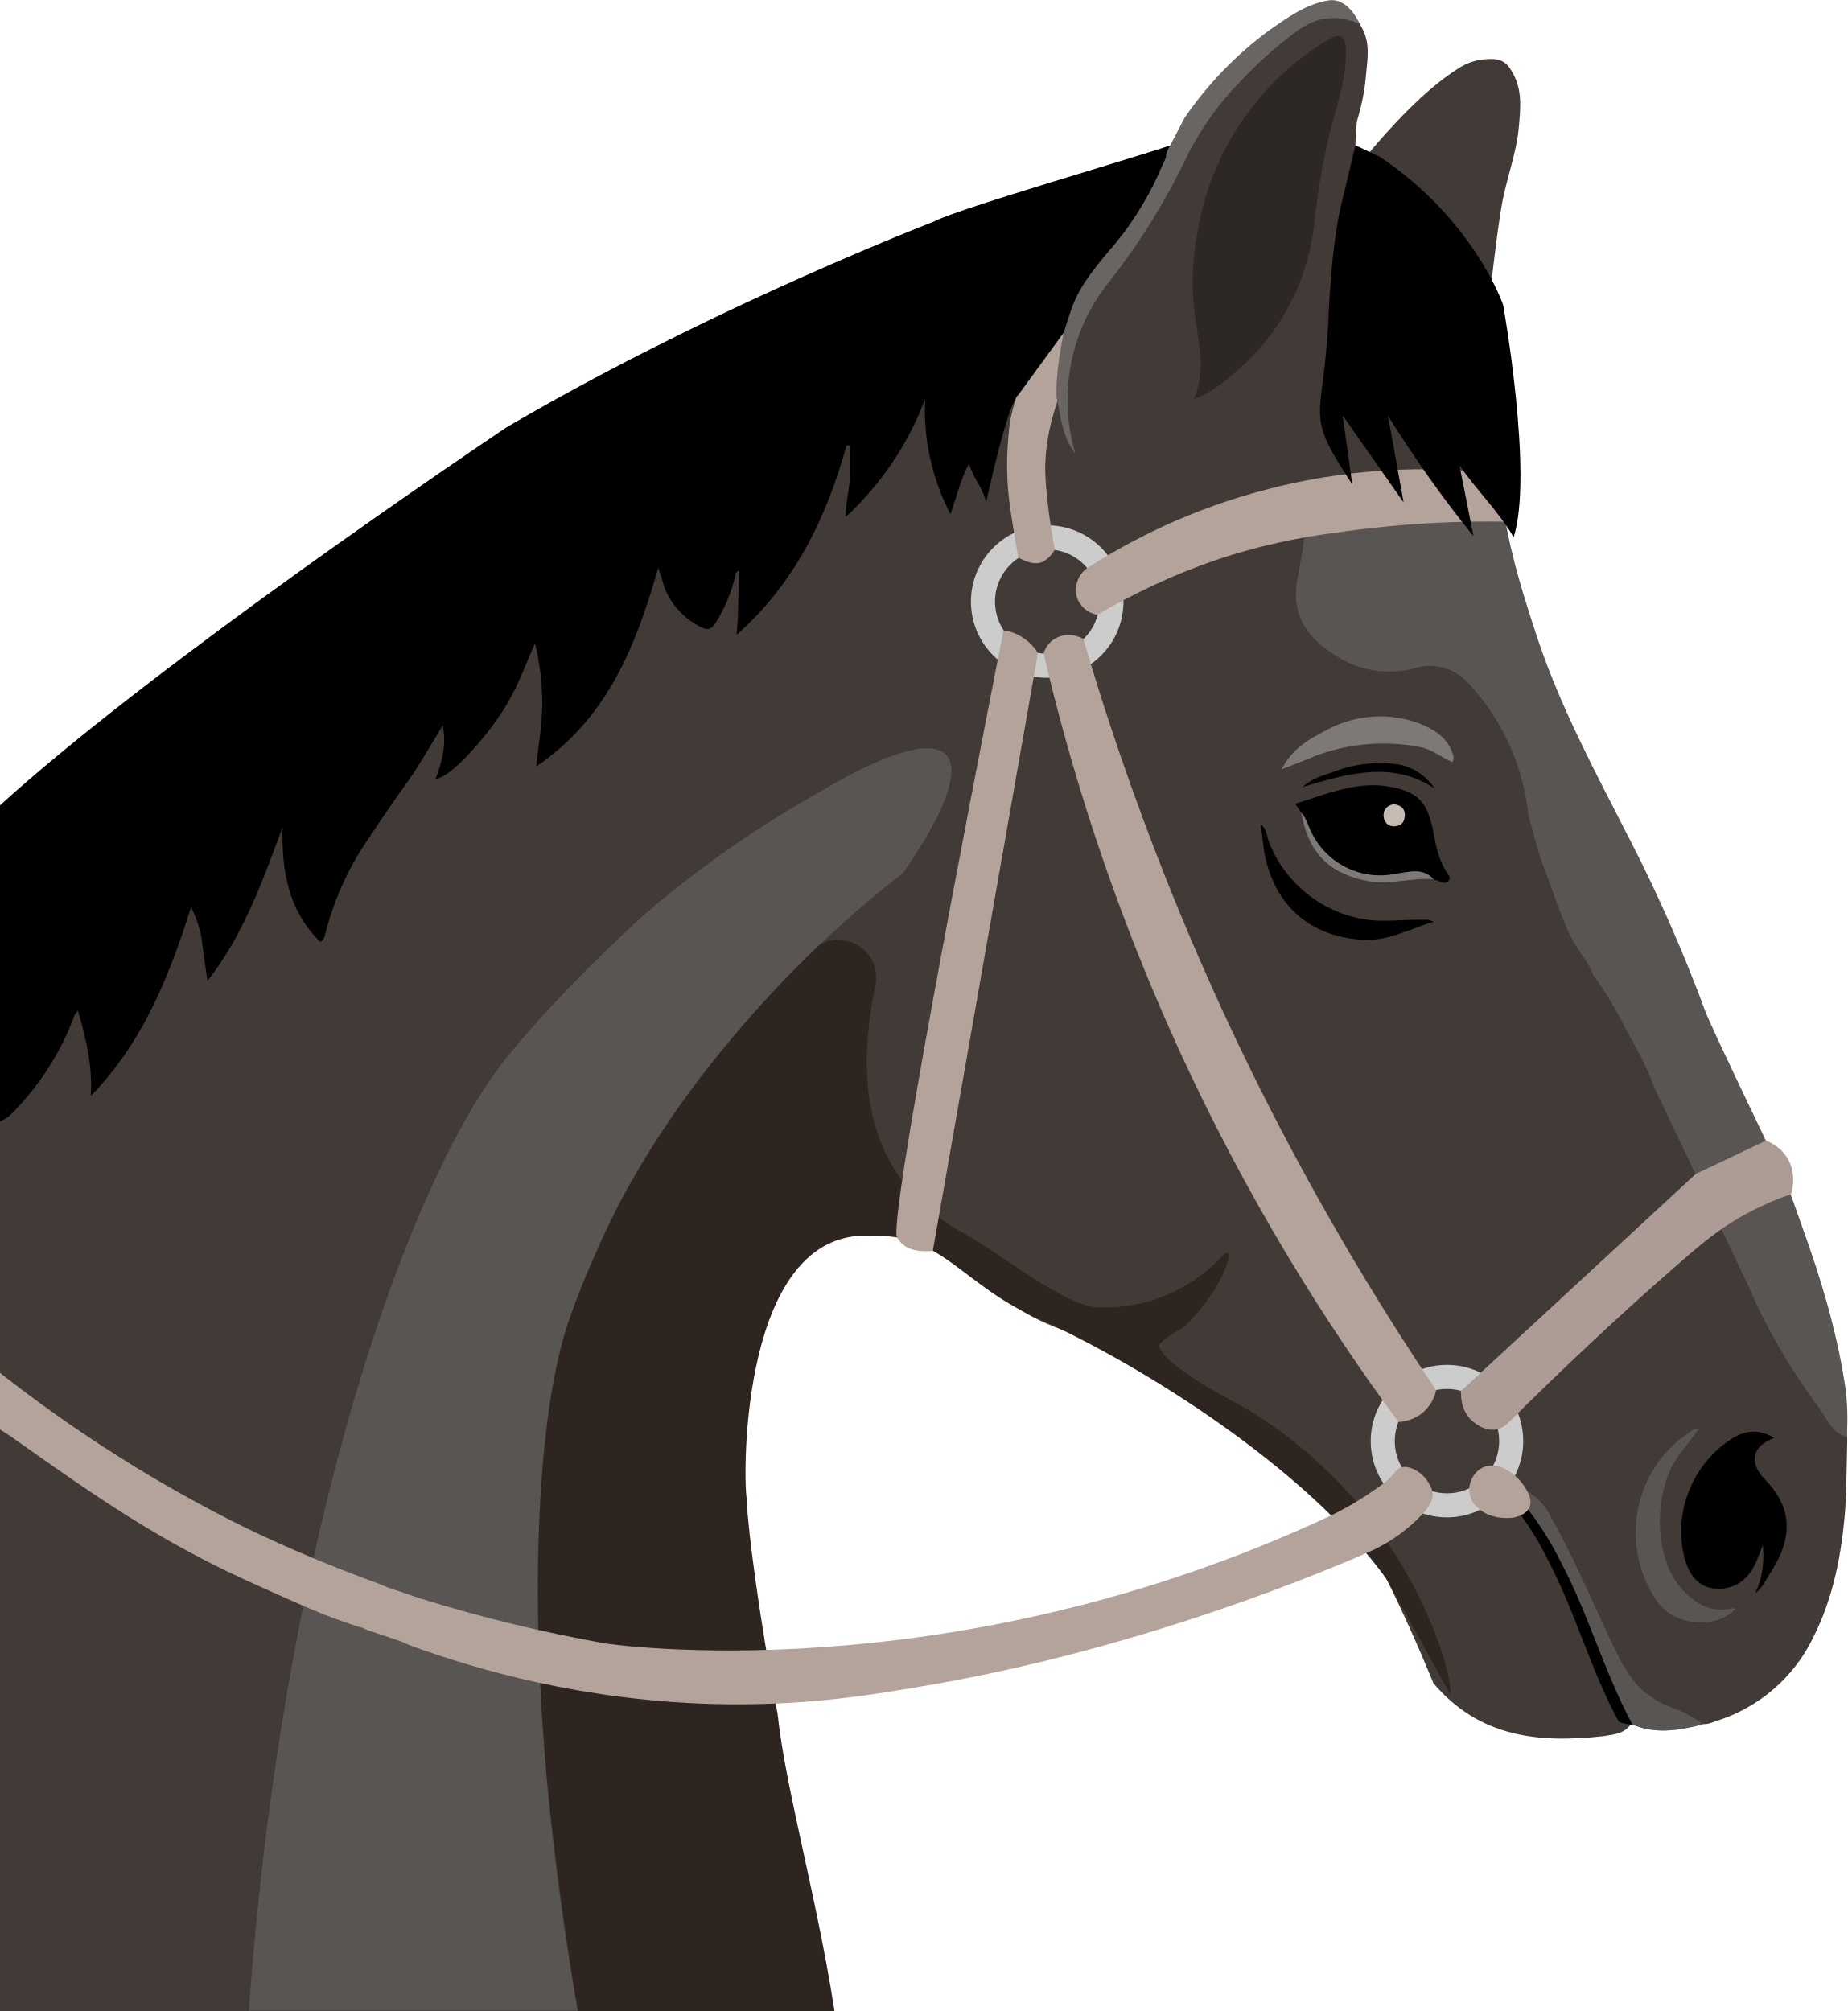
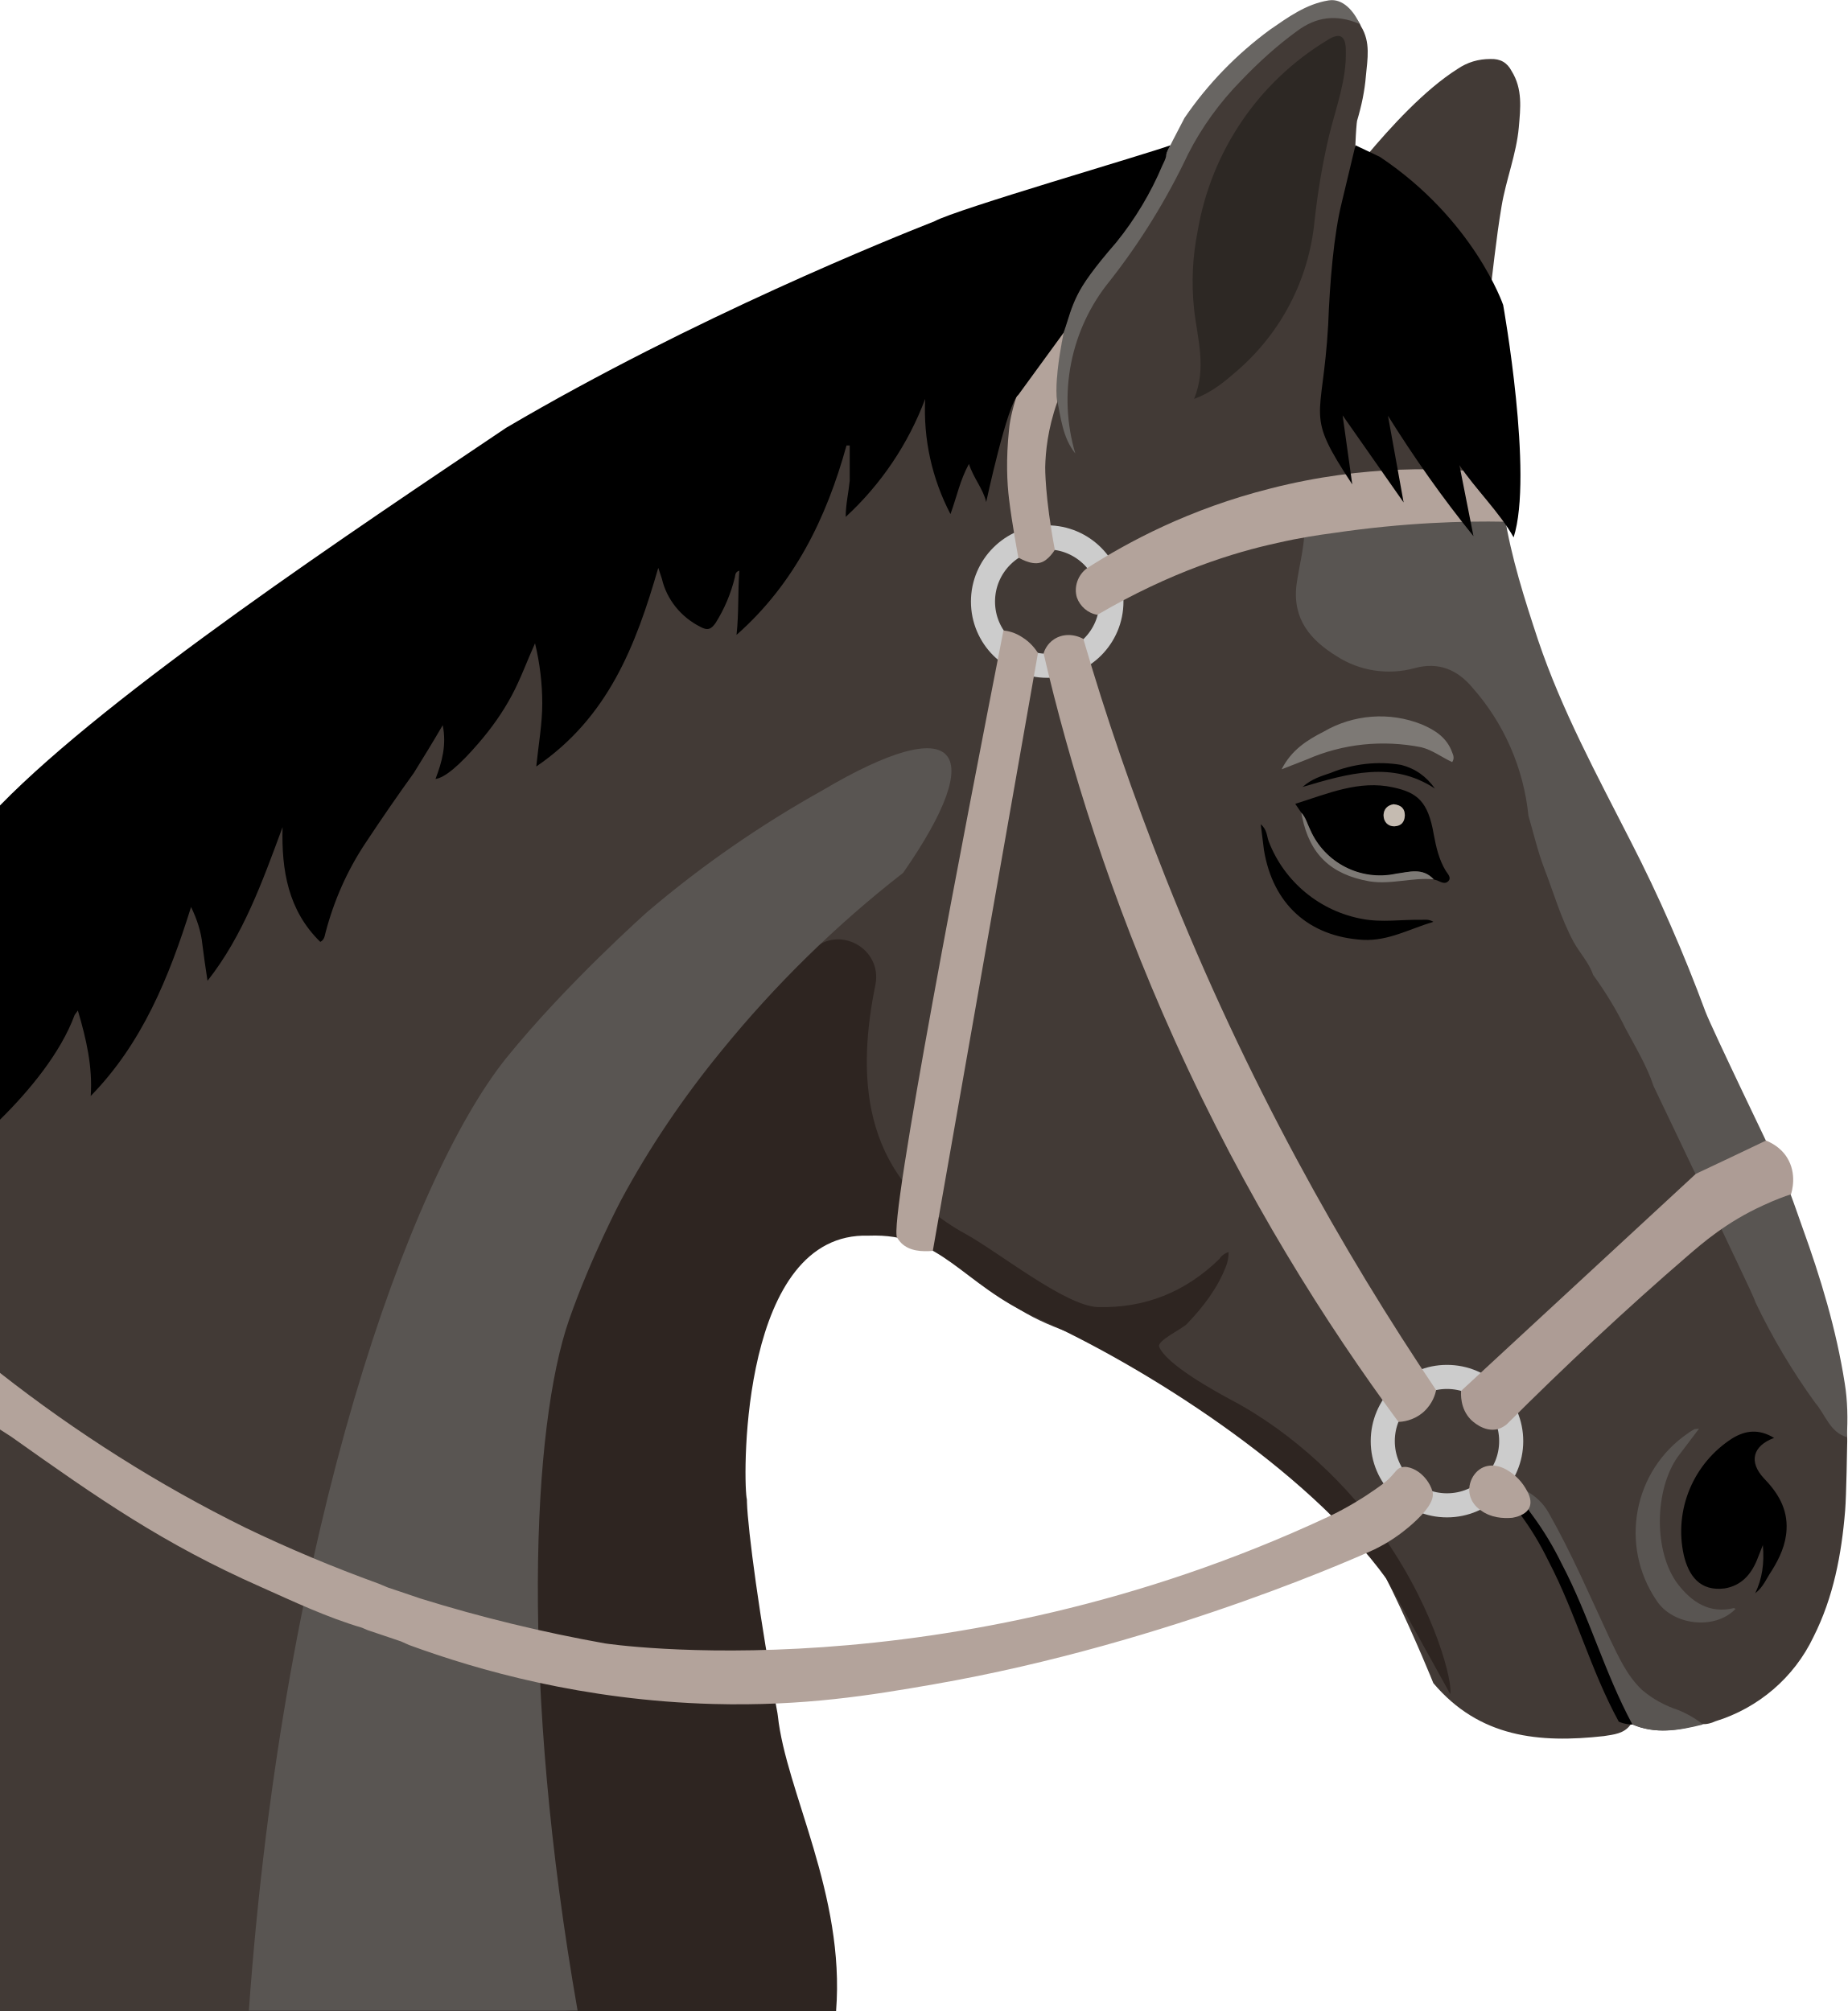
<svg xmlns="http://www.w3.org/2000/svg" version="1.1" id="horse" x="0px" y="0px" viewBox="0 0 460.3 501.1" style="enable-background:new 0 0 460.3 501.1;" xml:space="preserve">
  <style type="text/css">
	.st0{fill:#423A36;}
	.st1{fill:#2E2521;}
	.st2{fill:#595552;}
	.st3{fill:#686562;}
	.st4{fill:#2D2824;}
	.st5{fill:#7D7975;}
	.st6{fill:#C5BBB1;}
	.st7{fill:none;stroke:#CCCCCC;stroke-width:6;stroke-miterlimit:10;}
	.st8{fill:#AD9C95;}
	.st9{fill:#B3A39B;}
</style>
  <path id="base" class="st0" d="M0,501.1h199.4c4-9.9,3.3-22.3,1.3-32.4c-2.4-12.1-5-24.2-7.7-36.3c-0.8-4-9-58.1-8.4-72.8  c0.6-13.2,2.1-26.3,7.3-38.6c2.2-5.3,5.5-9.9,10-13.6c3.8-2.8,19-17.8,43.4,11.3c7,8.4,16.2,11.8,26.6,15.2  c11.9,4.3,23.3,9.9,34,16.8l21.4,14.7c12.5,10.7,29.8,54,29.8,54c11.5,13.6,26.4,15,42.5,13.2c2.5-0.4,5-0.6,6.6-2.8  c0,0,0.1-0.1,0.3-0.2c5.8,2.6,11.7,1.6,17.5,0c1.2,0.1,2.3-0.2,3.4-0.7c10.7-3.3,19.6-10.9,24.4-21c5-9.9,7-20.6,7.9-31.5  c0.3-3.5,0.5-16.4,0.5-16.4c0.2-4.4-1-8.8-1.8-13c-2-13.4-6-26.3-10.6-39l-24-53.6c-5.4-14.5-11.6-28.8-18.7-42.6  c-8.4-16.4-17.2-32.5-23-50c-3.6-10.2-6.4-20.7-8.4-31.3c1.2-5.4,1.5-11,1.8-16.4c0.7-11.8-0.3-23.4-4.4-34.5c-0.3-1-0.4-2-0.3-3.1  c1.1-8.4,1.9-16.8,3.3-25.1c1.1-6.6,3.7-13,4.3-19.7c0.4-4.7,1-9.5-1.8-14c-1.1-2.1-2.8-3.1-5.3-3c-3,0-5.7,0.8-8.2,2.5  c-8.2,5.2-16.6,14.4-22.8,21.8c-2.4,2.9-1,3.3-2.4,2.2c-0.6-1,0-10.2,0.2-11.1c1.1-3.7,1.9-7.4,2.2-11.2c0.4-4.2,1.2-8.4-1.2-12.3  c-1.3-3.2-4.7-4.9-8-4.2c-5.6,1-10,4.2-14.6,7.4c-8.3,6-17.6,18.9-23.4,27.4c-6,2.2-195.4,101.4-211.2,116  c-28.7,27-65.2,36.5-78.4,73.6C1.1,233,0,239.5,0,246.1" />
-   <path id="base-bottom" class="st1" d="M345.4,393.4c-19.8-27.4-60.6-53.1-87.1-65c-18.9-8.4-23.5-21.2-41.9-20.5  c-31.7-1-31.3,59.1-30.4,65.3c0.1,0.4,0.1,0.8,0.1,1.2c0.2,6.6,3.2,29.4,7.6,52.5c0,0.2,0.1,0.5,0.1,0.7c2,18.9,10.8,49.1,14.8,78.3  c0.8,6.2-4.4,11.4-10.6,10.6l-45.8-6.3c-4.1-0.6-7.3-3.7-8-7.7c-7.9-46.9-14.8-111.3-8.7-151.4c5.5-38.5,32.9-81.3,66.8-114.2  c6.6-6.5,17.6-0.5,15.8,8.6c-4.3,21.1-4.5,47.3,22.5,62.1c8.2,4.5,24.8,17.9,32.9,18.2c11.7,0.3,21.8-3.7,30.3-12  c0.5-0.8,1.3-1.4,2.3-1.7l0,0c0,1.2-0.2,2.3-0.6,3.4c-2.1,5.5-5.6,10.1-9.7,14.4c-1.1,1.3-7.6,4.2-7,5.8c1.8,4.4,13.8,11,17.7,13.1  c16,8.4,29.8,21.9,38.5,34.6c13.1,19,17,36.5,16.3,38.8" />
+   <path id="base-bottom" class="st1" d="M345.4,393.4c-19.8-27.4-60.6-53.1-87.1-65c-18.9-8.4-23.5-21.2-41.9-20.5  c-31.7-1-31.3,59.1-30.4,65.3c0.1,0.4,0.1,0.8,0.1,1.2c0.2,6.6,3.2,29.4,7.6,52.5c0,0.2,0.1,0.5,0.1,0.7c2,18.7,16.8,44.5,14.5,73.5  c0,0.3-59.8,0-64.4,0c-47.5,0-14.5-110.1-8.4-150.1c5.5-38.5,32.9-81.3,66.8-114.2c6.6-6.5,17.6-0.5,15.8,8.6  c-4.3,21.1-4.5,47.3,22.5,62.1c8.2,4.5,24.8,17.9,32.9,18.2c11.7,0.3,21.8-3.7,30.3-12c0.5-0.8,1.3-1.4,2.3-1.7l0,0  c0,1.2-0.2,2.3-0.6,3.4c-2.1,5.5-5.6,10.1-9.7,14.4c-1.1,1.3-7.6,4.2-7,5.8c1.8,4.4,13.8,11,17.7,13.1c16,8.4,29.8,21.9,38.5,34.6  c13.1,19,17,36.5,16.3,38.8" />
  <path id="base-middle" class="st2" d="M62,501c8.6-119.9,40-207.1,64-237.2c15-18.6,35.3-36.6,35.3-36.6  c13.5-11.5,28.1-21.6,43.5-30.2c33.9-20.1,41.8-10.5,20.2,20.5c-16.7,13-31.9,27.9-45.3,44.4c-9.5,11.6-17.9,24-25,37.2  c0,0-7.4,14-12.9,29.7c-9.3,26.7-12.2,90.6,2.1,172.2H62z" />
  <path id="ears-back" class="st3" d="M338.8,6c-6-2.6-11-1.7-15.6,1.7c-5.1,3.7-9.7,7.9-14,12.4c-5.3,5.4-9.8,11.6-13.2,18.3  c-5.3,11.2-11.8,21.8-19.5,31.6c-9.8,12-13,28.1-8.6,43c-3.2-4-3.6-9-4.6-13.7c-0.7-14.7,4.6-29.1,14.7-39.8  c5-5.6,8.4-12.3,11.5-19.1c1.8-3.7,3.7-7.4,5.6-11c5.8-8.5,13-15.9,21.3-22c4.5-3.1,9-6.4,14.6-7.3c3.6-0.6,6.4,2.8,7.8,6" />
  <path id="ears-front" class="st4" d="M297.5,99.4c3.2-7.9,0.8-15,0-22.3c-0.7-6.6-0.4-13.1,0.9-19.6c3.4-19.8,15.1-37.1,32.3-47.5  c3.1-2,4.6-1.1,4.6,2.6c0.2,7.3-2.4,14-4.1,20.9c-1.7,7.1-2.9,14.3-3.7,21.6c-1.4,14.5-8.3,27.8-19.3,37.3  C305.2,95,302.1,97.7,297.5,99.4" />
  <path id="eye" d="M324.2,202.5l-1.5-2.2c8-2.5,15.9-6,24.4-4.1c6,1.3,8.7,3.5,10.1,11.7c0.6,3.2,1.3,6.3,3,9.1  c0.5,0.8,1.5,1.7,0.6,2.6c-0.8,0.8-1.8,0.2-2.7-0.2l-1-0.3c-2.7-3-6.1-1.8-9.3-1.3c-8.9,1.9-17.8-2.8-21.4-11.1  C325.7,205.3,325.4,203.7,324.2,202.5 M347.2,200.4c-1.4,0.1-2.6,1.3-2.5,2.7c0,0,0,0,0,0c0,1.6,1,2.9,2.7,2.8  c1.7-0.1,2.5-1,2.6-2.7C350,201.5,349.1,200.6,347.2,200.4" />
  <path id="eye-lid-bottom" d="M357.1,229.7c-6,1.8-11.2,4.8-17.5,4.5c-13.6-0.8-22.5-9-24.7-22.4l-0.8-6.4c1.6,1.3,1.5,3,2,4.3  c3.9,10.1,12.8,17.4,23.4,19.3c4.8,0.9,9.7,0.1,14.6,0.2C355,229.2,356,229,357.1,229.7" />
  <path id="eye-lid-middle" class="st5" d="M324.2,202.5c1.1,1.2,1.5,2.8,2.2,4.2c3.6,8.3,12.6,12.9,21.4,11c3.2-0.4,6.6-1.6,9.4,1.4  c-5.4-0.5-10.7,1.4-16.1,0.5c-9.5-1.7-14.8-6.7-16.7-16.1L324.2,202.5z" />
  <path id="eye-lid-top" class="st5" d="M319.3,191.7c2.5-4.9,6.4-7.3,10.5-9.4c7.4-4.3,16.4-5,24.4-1.8c3.3,1.4,6.3,3.3,7.6,7  c0.3,0.7,0.6,1.5,0,2.4c-2.6-1.2-4.9-3-7.7-3.7c-9.6-1.9-19.5-0.9-28.4,3L319.3,191.7z" />
  <path id="eye-lid-top-detail" d="M357.5,196.5c-10.6-7-21.5-3.8-33-0.4c2.4-2.1,4.7-2.7,7-3.5c5.6-2.3,11.7-3,17.6-2  C352.6,191.5,355.4,193.5,357.5,196.5" />
  <path id="eye-pupil" class="st6" d="M347.2,200.4c1.9,0.2,2.8,1.1,2.8,2.8c-0.1,1.7-0.9,2.6-2.6,2.7c-1.7,0-2.7-1.2-2.7-2.8  C344.8,201.6,345.6,200.7,347.2,200.4" />
  <path id="head-front" class="st2" d="M412,270.7c-1.7-5.1-4.5-9.7-7-14.4c-2.3-4.7-5-9.1-8.1-13.4c-1-3-3.3-5.4-4.8-8.1  c-3.2-5.9-5-12.3-7.4-18.5c-1.6-4.2-2.6-8.6-3.9-13c-1.2-11.9-6.1-23.1-14-32c-3.6-4.3-8.3-6.5-14.4-4.8c-6.6,1.8-13.7,0.7-19.4-3  c-6.5-4-11-9.2-10-17.7c0.6-4.4,1.8-8.8,2-13.2c3.5-1.8,7.4-1.8,11-3.3l14.4-2.9c4-0.7,19.5-2.3,20.5-3.2c1.3,0.9,2.8,5,3.9,5  c1.7,10.7,5,21,8.4,31.3c5.9,17.5,14.7,33.7,23,50c7.1,13.8,13.3,28,18.7,42.6c1.5,4,17.4,37,17.4,37c2.9,5.3,4.7,11,6.7,16.6  c4.6,12.7,8.5,25.6,10.6,39c0.7,4.2,0.8,9,0.5,13.4c-4.2-1.2-5.3-5.6-7.9-8.6c-5.7-7.9-10.7-16.3-14.9-25.1  c0-0.7-8.2-17.4-11.8-25.4L412,270.7z" />
  <path id="mouth-line" d="M378,370.4c2.4,1.3,3.3,3.7,4.5,5.9c5.8,10.1,10.4,20.9,15.3,31.5c2.1,4.5,4.2,9,8,12.6  c2.6,2.5,5.7,3.9,9,5.2c2.2,0.8-5.6,6-11.5,3.4c-7-12.8-10.7-27-17.5-40c-2.1-4.3-4.5-8.3-7.3-12C376.8,374.8,377.1,372.7,378,370.4  " />
  <path id="nose" d="M442,358.3c-5.4,2-6.3,6-2.6,10c3.5,3.6,6,7.6,5.7,12.9c-0.2,3.7-1.7,7-3.7,10.2c-1.3,1.9-2.1,4.1-4.1,5.6  c1.7-3.6,2.3-7.3,1.9-12l-1.5,3.8c-1.5,3.6-3.9,6.3-8,7c-6.2,0.8-9-3.2-10.2-8.3c-2.5-11.3,2.4-22.9,12.1-29.1  C434.9,356.4,438.2,356,442,358.3" />
  <path id="nose-detail" class="st2" d="M423.3,356l-5.3,7c-5.8,8.2-6.1,23.6,0,31.7c3.4,4.4,7.8,7.5,14,6l0.4,0.2  c-5.2,5.4-15.7,4.1-19.7-2.1c-9.3-13.7-5.8-32.4,7.9-41.7c0.5-0.4,1.1-0.7,1.6-1L423.3,356z M380.1,371.4c2.5,1.4,4.4,3.2,5.7,5.5  c5.8,10.2,10.4,21,15.3,31.5c2.2,4.5,4.2,9.1,8,12.7c2.7,2.3,5.7,3.9,9,5c2.2,0.9,4.3,2.1,6.2,3.6c-5.9,1.5-11.8,2.5-17.6,0  c-7-13-10.8-27.1-17.6-40c-2.1-4.3-4.5-8.3-7.3-12.1C380.1,375.4,379.2,373.6,380.1,371.4" />
  <circle id="harness-nose-ring" class="st7" cx="360.5" cy="359.1" r="16" />
  <circle id="harness-nose-ring_1_" class="st7" cx="260.9" cy="149.9" r="16" />
  <path id="harness-face-strap_1_" class="st8" d="M440,284.2c0.9,0.4,3.5,1.5,5.2,4.2c2.6,4.1,1.2,8.6,1,9.2c-1.6,0.5-4,1.4-6.8,2.7  c-9.3,4.2-15.4,9.6-18.9,12.6c-15.2,13.1-30.9,27.8-45.1,42c-0.5,0.4-1.2,0.9-2.2,1.2c-3.5,0.9-6.5-2.1-6.8-2.4  c-2.7-2.8-2.4-6.5-2.4-7.1c19.5-18,39-36.1,58.5-54.1C428.3,289.8,434.1,287,440,284.2z" />
  <path id="harness-body-straps" class="st9" d="M349.3,365.6c-1.2,0.2-1.6,1.2-2.9,2.5c-1.1,1.2-2.8,2.4-6.1,4.6c0,0-4.5,3-9.5,5.3  c-95.4,44.5-180.1,31.5-180.1,31.5c-15.6-2.8-30.9-6.5-46-11.2l-5-1.7l-3-1l-2.4-1c-11.3-4.1-22.3-8.7-33.1-13.9  C39.5,370,19,357,0,342.1v14.1c0.5,0.3,2.2,1.4,2.8,1.8c21.7,15.4,37.9,26.7,62.1,37.4c8.3,3.7,16.5,7.6,25.3,10.2l1.4,0.6l8.3,2.8  l2,0.9c17.2,6.3,43.4,13.8,75.8,14.7c22.6,0.6,39.4-2.2,54.9-4.9c59.3-10.3,109.8-33.6,109.8-33.6l0,0c3.9-1.9,6.7-4,8.6-5.6  c2.1-1.8,6.7-5.9,5.9-8.8c-0.6-2.3-2.3-3.9-2.3-3.9c-0.1-0.1-0.1-0.1-0.2-0.2C353.2,366.4,351,365.2,349.3,365.6z M258.6,162.7  c-0.6-0.9-1.8-2.6-3.9-3.9c-1.8-1.2-3.6-1.6-4.7-1.7c-9.4,48.1-28.7,147.6-26.5,151.3c0.5,0.8,1.1,1.4,1.1,1.4  c2.1,2,5.1,2.1,7.8,1.9C241.1,262,249.9,212.3,258.6,162.7z M357.8,346.4c-0.2,0.9-0.8,3.3-3.1,5.4c-2.6,2.3-5.5,2.5-6.3,2.5  c-17.8-24.1-38-55.8-55.7-95c-16.2-35.9-26.3-69-32.7-96.5c0.2-0.7,0.9-2.4,2.6-3.5c2.1-1.4,4.9-1.4,7.3-0.1  c5.5,18.9,12.3,38.8,20.5,59.5C310.6,269.6,334.7,312.1,357.8,346.4z M262.8,137L262.8,137c-2.5-13.3-2.4-20.6-2.4-20.6  c0.1-3.8,0.6-9.4,3-16.2c-0.9-6.9,2-19,2-19s0.2-8.4-1.2-8.5c-0.3,1.1-11.9,23.6-12.8,34.3c-0.8,7.5-0.5,13.4,0,17.4  c0.7,5.9,2.3,14.5,2.3,14.5l0,0c0,0,3.1,2,5.5,1.3C261.2,139.7,262.8,137,262.8,137z" />
  <path id="harness-nose-buckle" class="st9" d="M376.8,378.2c-2.4,0.2-5.3,0-7.8-1.8c-3-2-3.8-5.5-2-8.5c1.8-2.9,5.1-3.5,8.3-1.7  c2.3,1.3,4,3.1,5.2,5.4C382.3,374.9,381.1,377.4,376.8,378.2" />
  <path id="harness-brow-strap_1_" class="st9" d="M273.4,153.2c-2.4-0.4-4.3-2.1-5.1-4.3c-0.8-2.6,0.2-5.6,2.5-7.3  c10.1-6.5,25.5-14.8,45.8-19.9c23.5-6,43.6-5.2,56.3-3.7l2,12c-10.2-0.2-24.9,0.2-42.6,2.8c-3.7,0.5-8.5,1.2-14.1,2.5  C307.6,137.6,291.8,142.4,273.4,153.2z" />
-   <path id="mane-back" d="M253.7,98.4c-2.7,2-8,26.7-8,26.7c-0.8-3.4-3.1-5.8-4.3-9.5c-2.2,4-3,8.1-4.6,12.5  c-4.6-8.8-6.8-18.7-6.3-28.7c-4.2,11.2-11,21.3-19.8,29.4c0-3.1,0.7-6,1-9V111h-0.8c-5,18.1-13,34.5-27.4,47.2  c0.6-5.4,0.3-10.7,0.7-16c-1,0.3-1,1-1.1,1.6c-1,4.1-2.6,7.9-4.8,11.4c-1.1,1.6-2,2-3.8,1c-4.8-2.4-8.4-6.8-9.6-12l-0.9-2.7  c-5.6,19.4-12.5,37.3-30.4,49.5c0.6-5.7,1.5-10.7,1.5-15.7s-0.6-10-1.8-15c-2,4.4-3.6,8.9-5.8,13c-2.3,4.3-5.1,8.2-8.2,11.8  c-4.9,5.7-8.5,8.7-10.8,9c1.6-4.2,2.8-8.4,1.8-13.4c-2.5,4.3-4.9,8.2-7.2,11.9c-4.1,5.7-8.1,11.5-12,17.4c-4.6,6.9-7.9,14.4-10,22.4  c-0.2,0.8-0.3,1.8-1.3,2.3c-8-7.8-9.7-17.8-9.4-28.6c-5,13.5-9.8,27-18.7,38.3c-0.5-3.1-0.9-6.2-1.3-9.2c-0.3-3-1.3-6.1-2.8-9.2  c-5.5,17.6-12.2,34-25,47.1c0.5-7.3-1.1-14.2-3.2-21.3l-0.8,1.1c-3.5,9.5-8.9,17.9-16.2,25.1c-2.2,2.4-71.5,37.2-19.5-49.1  c0-6.7,5.7-13.4,8-19.5c27.7-28.4,97.9-77.7,135.1-102.8C173,79,222.8,59.1,232.9,55.1c5.5-3,52.8-16.7,58.7-18.9  c-2,3.7-0.2,1.4-2,5c-2.9,6.9-6.8,13.4-11.5,19.2C267,73.2,267.6,75.3,265,82.9" />
+   <path id="mane-back" d="M253.7,98.4c-2.7,2-8,26.7-8,26.7c-0.8-3.4-3.1-5.8-4.3-9.5c-2.2,4-3,8.1-4.6,12.5  c-4.6-8.8-6.8-18.7-6.3-28.7c-4.2,11.2-11,21.3-19.8,29.4c0-3.1,0.7-6,1-9V111h-0.8c-5,18.1-13,34.5-27.4,47.2  c0.6-5.4,0.3-10.7,0.7-16c-1,0.3-1,1-1.1,1.6c-1,4.1-2.6,7.9-4.8,11.4c-1.1,1.6-2,2-3.8,1c-4.8-2.4-8.4-6.8-9.6-12l-0.9-2.7  c-5.6,19.4-12.5,37.3-30.4,49.5c0.6-5.7,1.5-10.7,1.5-15.7s-0.6-10-1.8-15c-2,4.4-3.6,8.9-5.8,13c-2.3,4.3-5.1,8.2-8.2,11.8  c-4.9,5.7-8.5,8.7-10.8,9c1.6-4.2,2.8-8.4,1.8-13.4c-2.5,4.3-4.9,8.2-7.2,11.9c-4.1,5.7-8.1,11.5-12,17.4c-4.6,6.9-7.9,14.4-10,22.4  c-0.2,0.8-0.3,1.8-1.3,2.3c-8-7.8-9.7-17.8-9.4-28.6c-5,13.5-9.8,27-18.7,38.3c-0.5-3.1-0.9-6.2-1.3-9.2c-0.3-3-1.3-6.1-2.8-9.2  c-5.5,17.6-12.2,34-25,47.1c0.5-7.3-1.1-14.2-3.2-21.3l-0.8,1.1C15.1,262.4,7.3,271.8,0,279c0,3.5,0-71.7,0-78.3  c27.7-28.4,88.8-69,126.1-94.1C173,79,222.8,59.1,232.9,55.1c5.5-3,52.8-16.7,58.7-18.9c-2,3.7-0.2,1.4-2,5  c-2.9,6.9-6.8,13.4-11.5,19.2C267,73.2,267.6,75.3,265,82.9" />
  <path id="mane-front" d="M334.3,50.4c-2,8-3,20-3.4,30.6c-1.4,24.4-6,21.5,6,39.7l-2.4-17.2l15.2,21.7l-3.9-21.6  c6.5,10.4,13.6,20.5,21.3,30l-3.5-17.7c3.7,5.6,10.2,12,13.5,18c5-15.5-2.6-57.9-2.6-57.9s-7.2-21.2-30.7-36.9l-6.1-2.9L334.3,50.4z  " />
  <path class="st7" d="M269.9,159.2" />
</svg>
